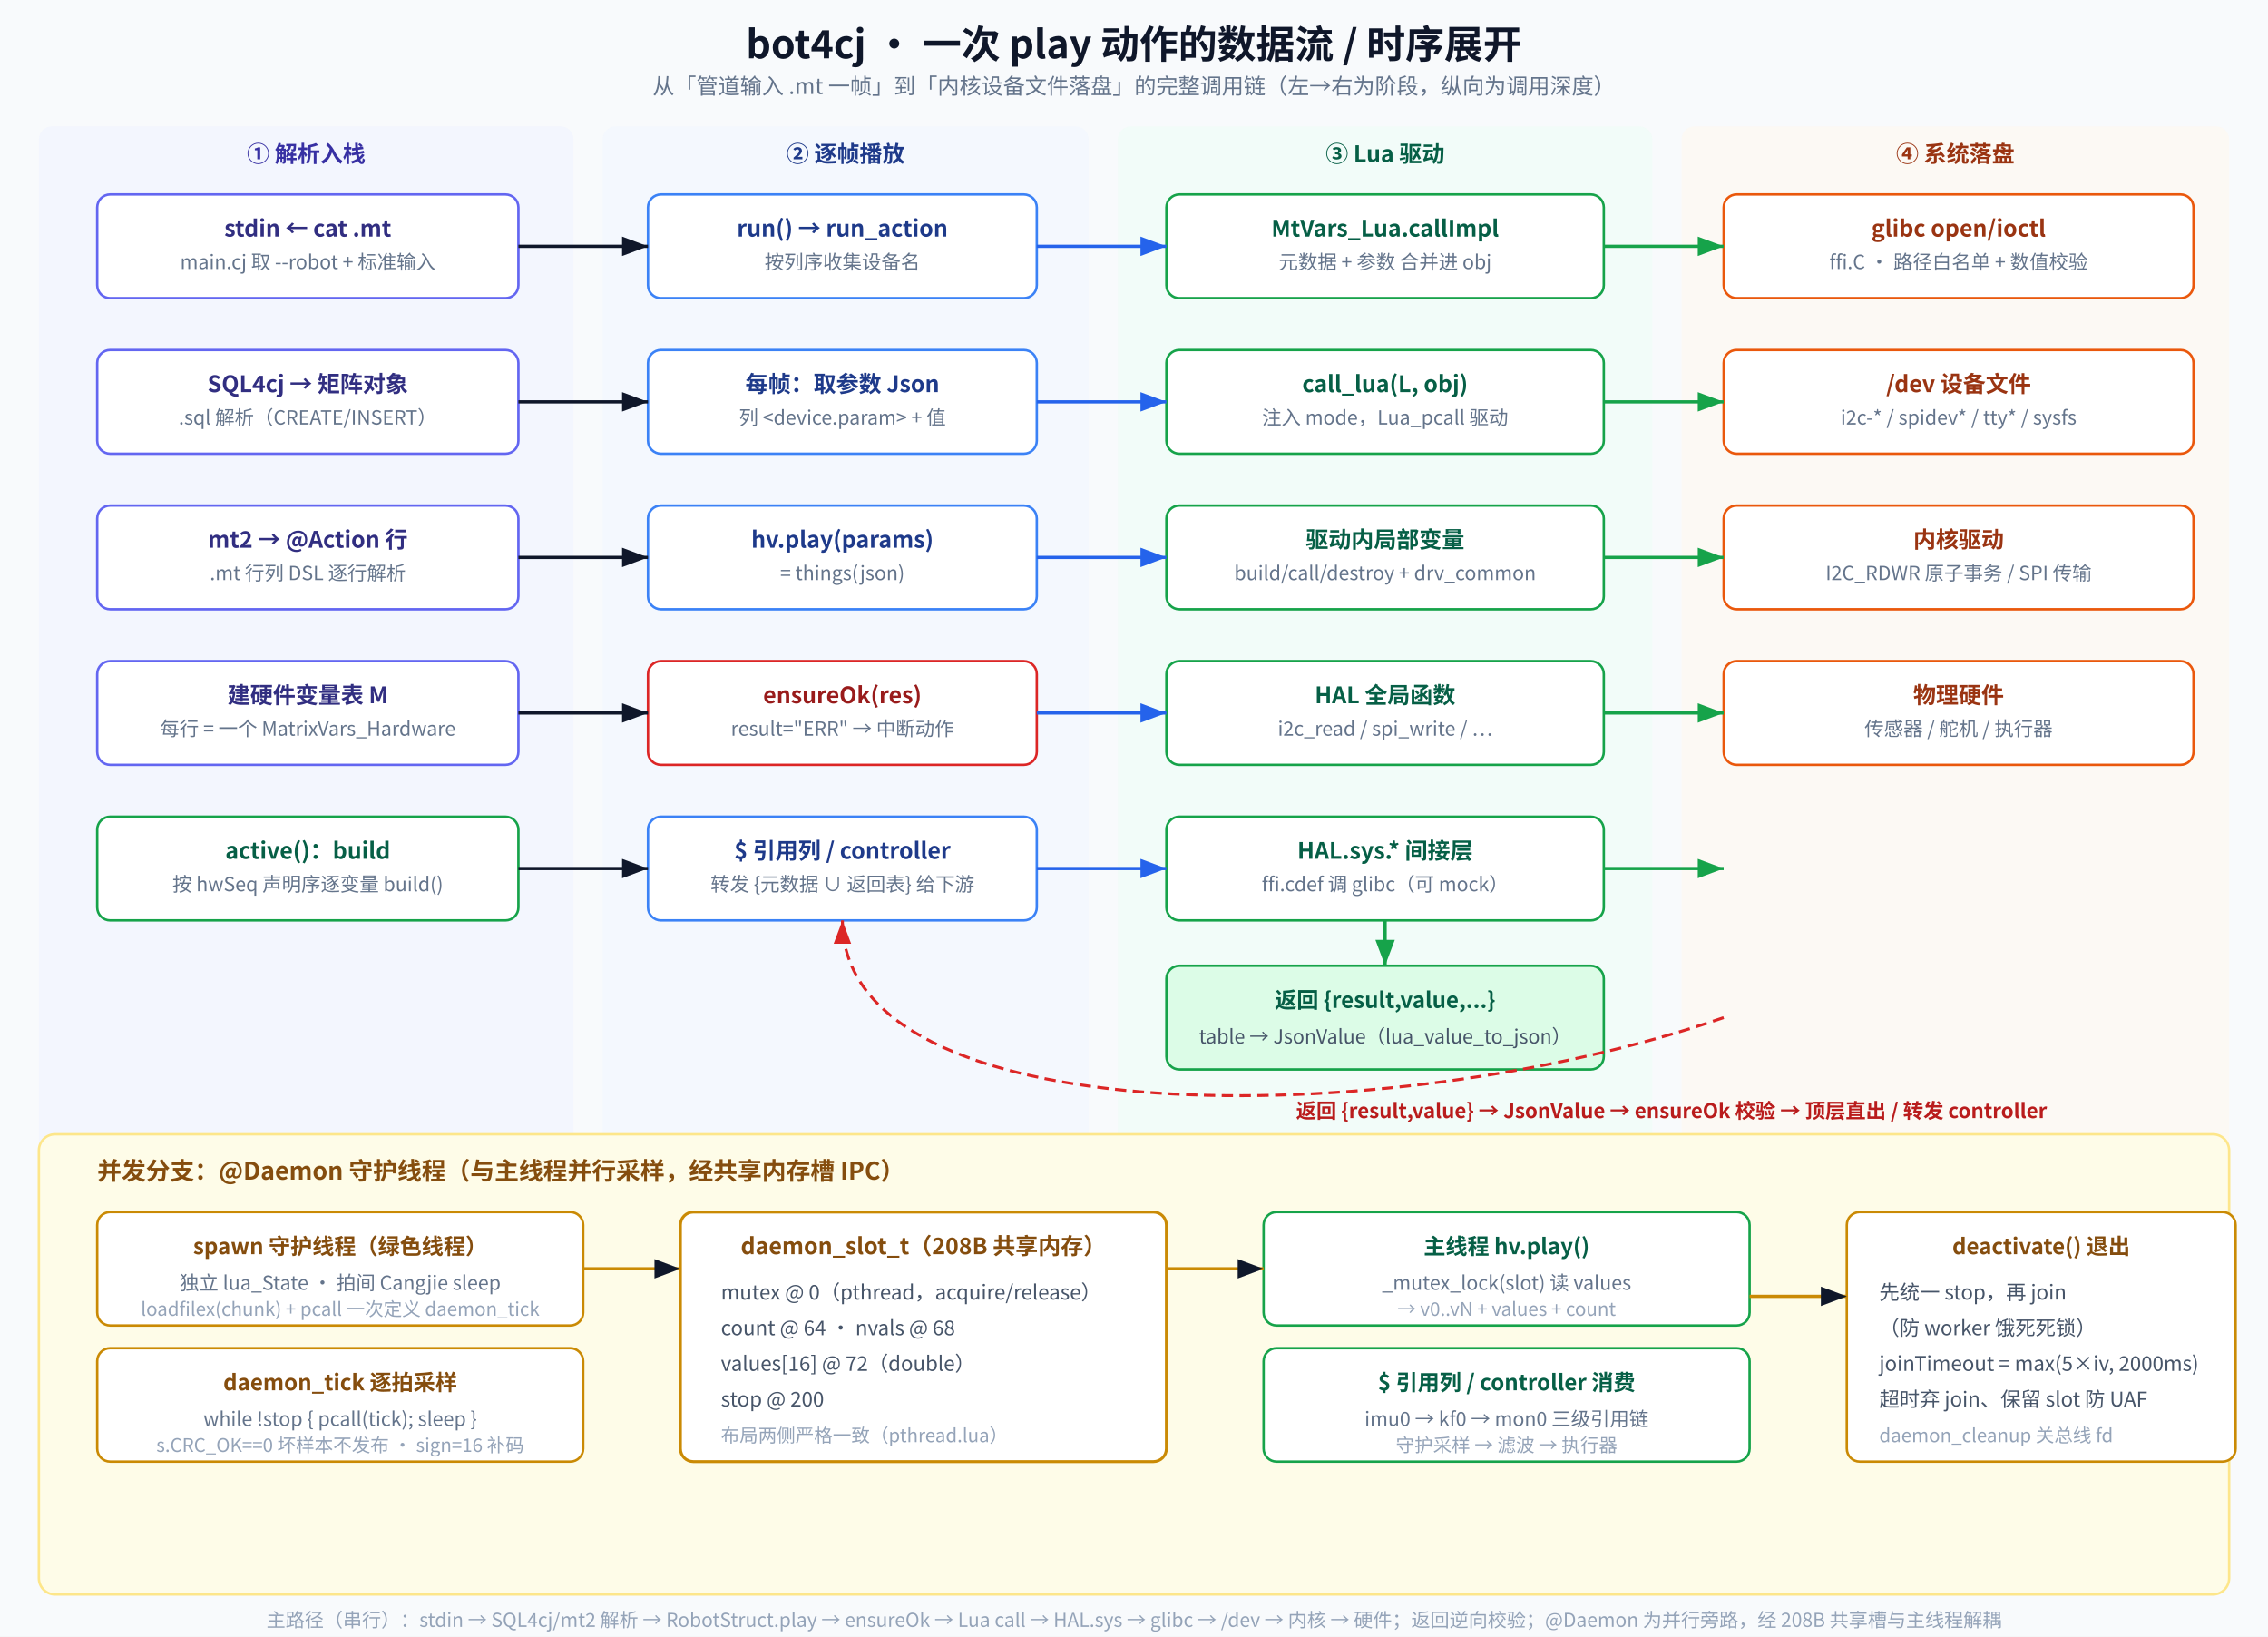
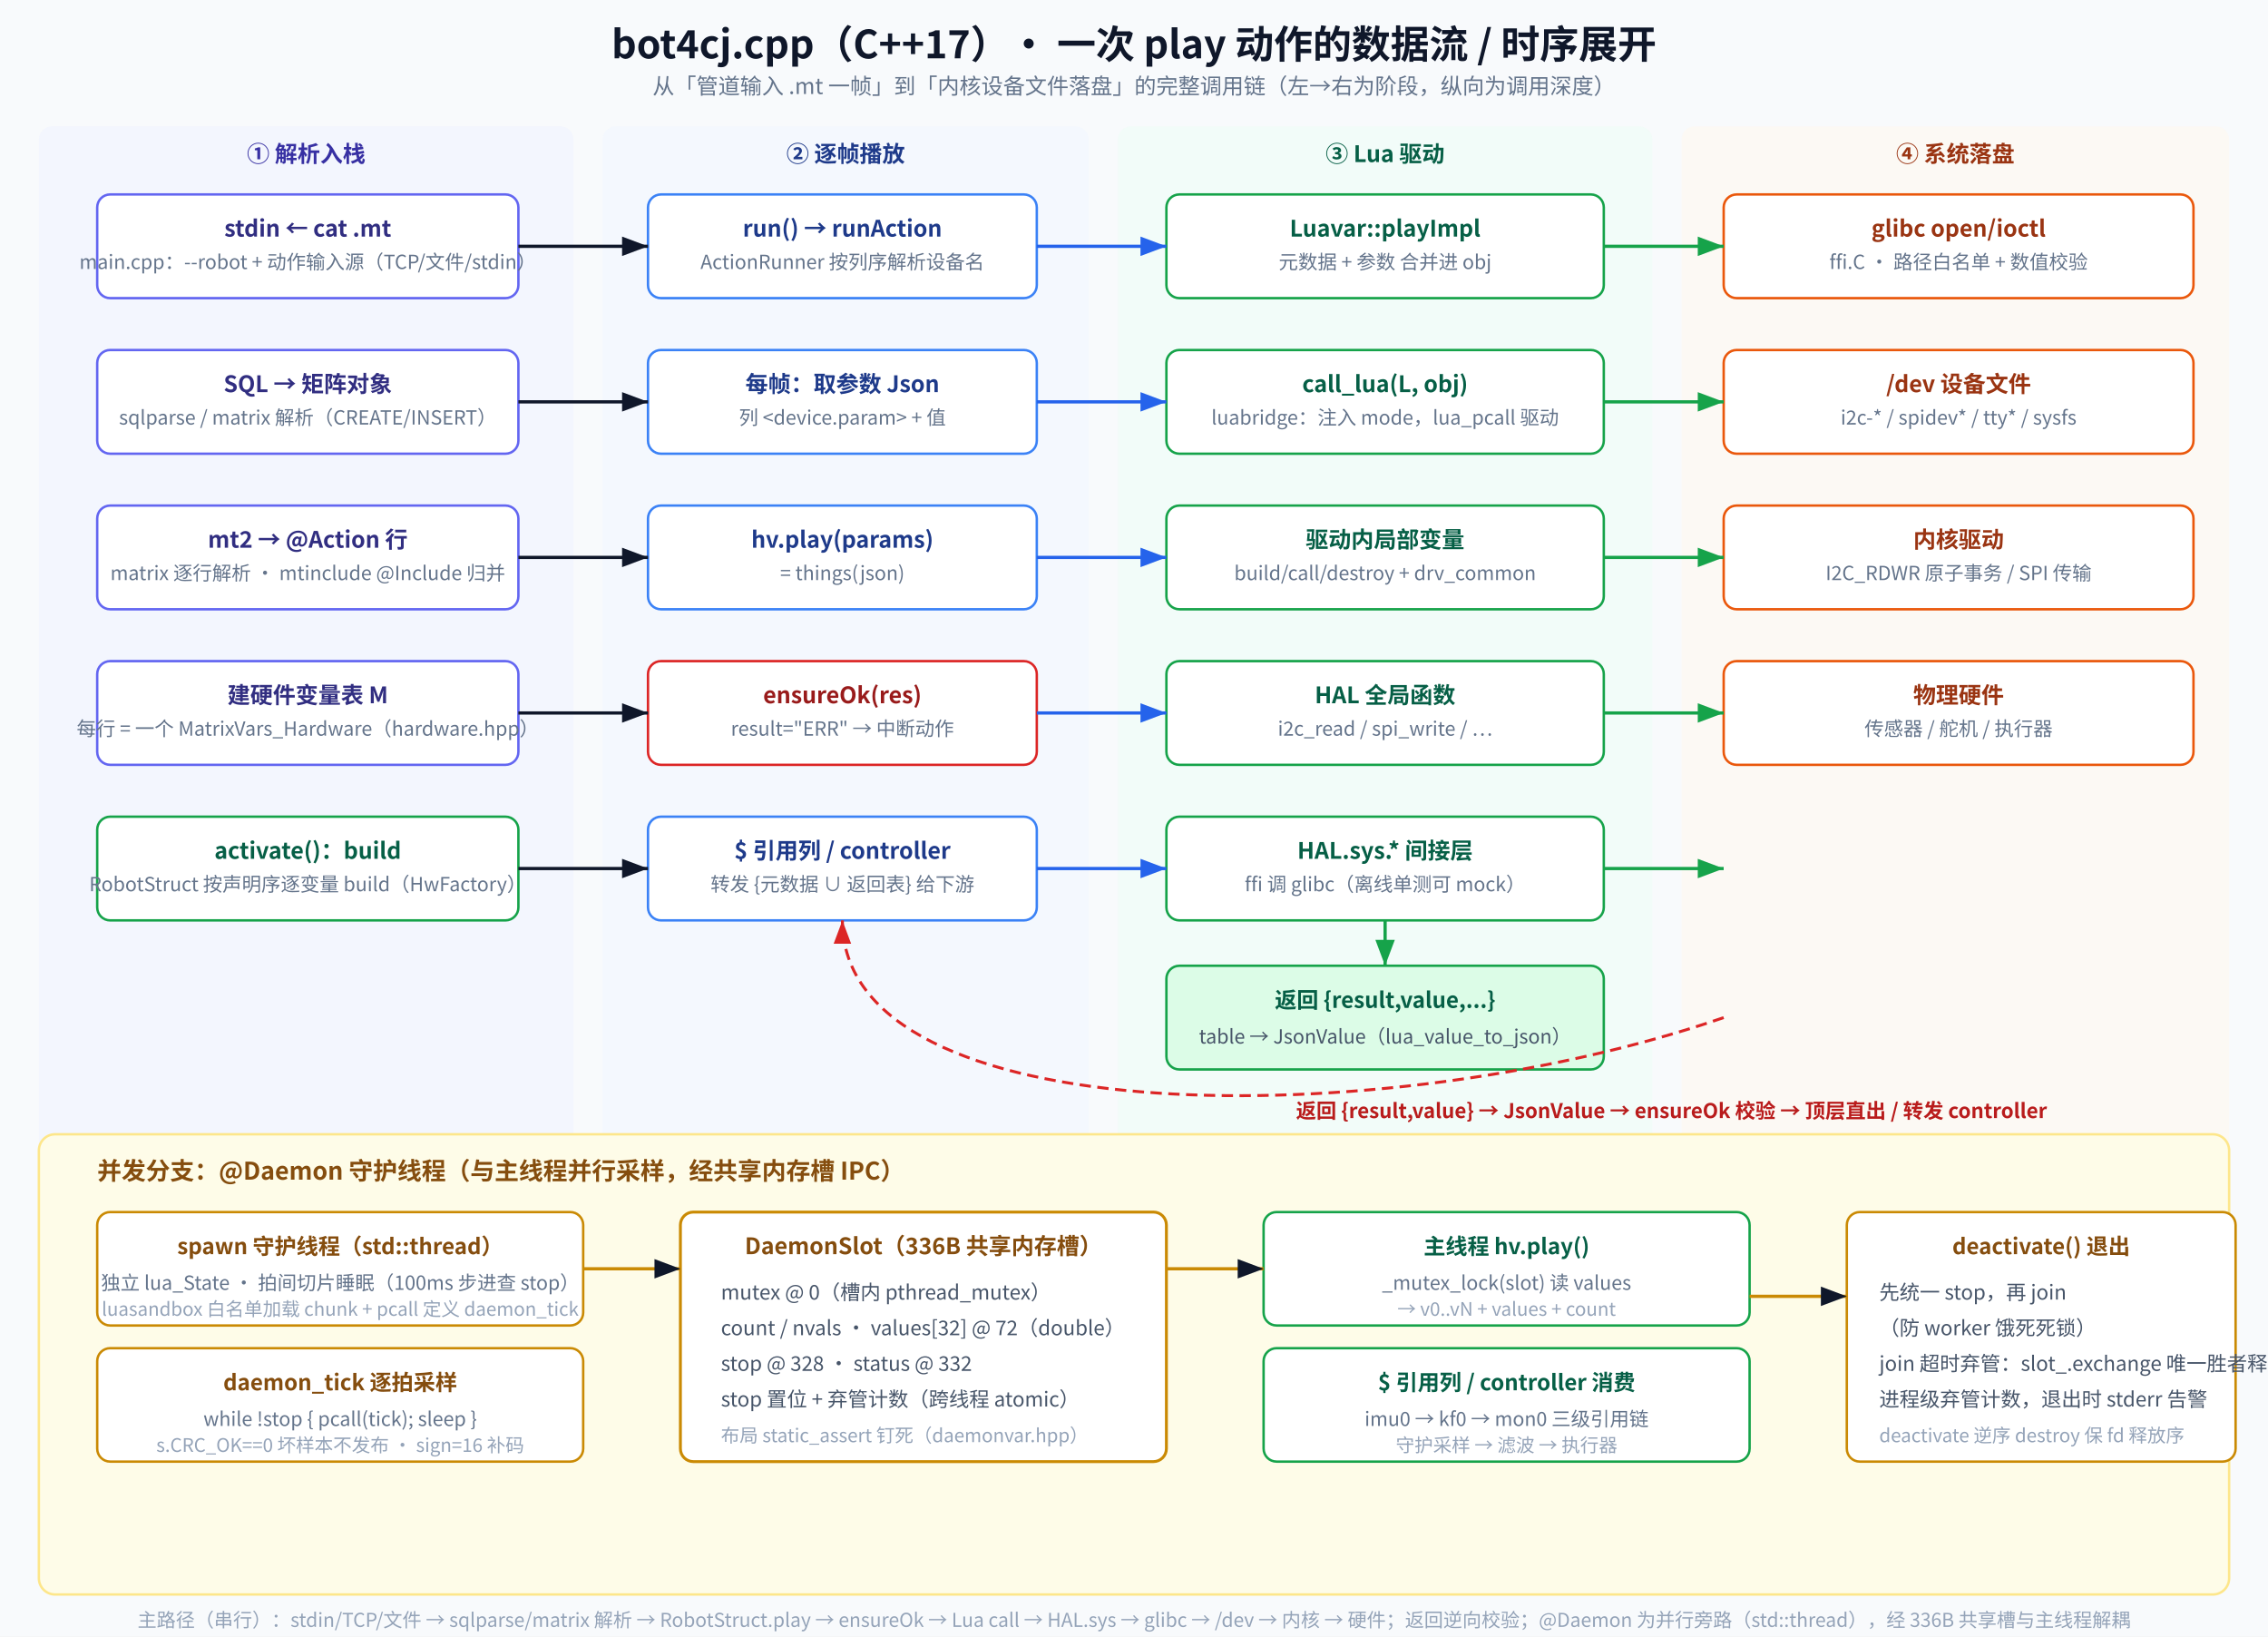
<svg xmlns="http://www.w3.org/2000/svg" width="1400" height="1010" viewBox="0 0 1400 1010" font-family="'Noto Sans CJK SC','WenQuanYi Micro Hei',sans-serif">
  <defs>
    <marker id="a2" markerWidth="10" markerHeight="10" refX="8" refY="3" orient="auto" markerUnits="strokeWidth">
      <path d="M0,0 L0,6 L8,3 z" fill="#0f172a" />
    </marker>
    <marker id="a2b" markerWidth="10" markerHeight="10" refX="8" refY="3" orient="auto" markerUnits="strokeWidth">
      <path d="M0,0 L0,6 L8,3 z" fill="#2563eb" />
    </marker>
    <marker id="a2g" markerWidth="10" markerHeight="10" refX="8" refY="3" orient="auto" markerUnits="strokeWidth">
      <path d="M0,0 L0,6 L8,3 z" fill="#16a34a" />
    </marker>
    <marker id="a2r" markerWidth="10" markerHeight="10" refX="8" refY="3" orient="auto" markerUnits="strokeWidth">
      <path d="M0,0 L0,6 L8,3 z" fill="#dc2626" />
    </marker>
  </defs>
  <rect x="0" y="0" width="1400" height="1010" fill="#f8fafc" />
-   <text x="700" y="36" text-anchor="middle" font-size="24" font-weight="700" fill="#0f172a">bot4cj · 一次 play 动作的数据流 / 时序展开</text>
+   <text x="700" y="36" text-anchor="middle" font-size="24" font-weight="700" fill="#0f172a">bot4cj.cpp（C++17）· 一次 play 动作的数据流 / 时序展开</text>
  <text x="700" y="58" text-anchor="middle" font-size="13.5" fill="#64748b">从「管道输入 .mt 一帧」到「内核设备文件落盘」的完整调用链（左→右为阶段，纵向为调用深度）</text>
  <g>
    <rect x="24" y="78" width="330" height="906" rx="8" fill="#eef2ff" opacity="0.55" />
    <rect x="372" y="78" width="300" height="906" rx="8" fill="#eff6ff" opacity="0.5" />
    <rect x="690" y="78" width="330" height="906" rx="8" fill="#ecfdf5" opacity="0.5" />
    <rect x="1038" y="78" width="338" height="906" rx="8" fill="#fff7ed" opacity="0.55" />
    <text x="189" y="100" text-anchor="middle" font-size="14" font-weight="700" fill="#3730a3">① 解析入栈</text>
    <text x="522" y="100" text-anchor="middle" font-size="14" font-weight="700" fill="#1e3a8a">② 逐帧播放</text>
    <text x="855" y="100" text-anchor="middle" font-size="14" font-weight="700" fill="#065f46">③ Lua 驱动</text>
    <text x="1207" y="100" text-anchor="middle" font-size="14" font-weight="700" fill="#9a3412">④ 系统落盘</text>
  </g>
  <g>
    <rect x="60" y="120" width="260" height="64" rx="8" fill="#fff" stroke="#6366f1" stroke-width="1.5" />
    <text x="190" y="146" text-anchor="middle" font-size="14" font-weight="600" fill="#312e81">stdin ← cat .mt</text>
-     <text x="190" y="166" text-anchor="middle" font-size="12" fill="#64748b">main.cj 取 --robot + 标准输入</text>
+     <text x="190" y="166" text-anchor="middle" font-size="12" fill="#64748b">main.cpp：--robot + 动作输入源（TCP/文件/stdin）</text>
    <rect x="60" y="216" width="260" height="64" rx="8" fill="#fff" stroke="#6366f1" stroke-width="1.5" />
-     <text x="190" y="242" text-anchor="middle" font-size="14" font-weight="600" fill="#312e81">SQL4cj → 矩阵对象</text>
-     <text x="190" y="262" text-anchor="middle" font-size="12" fill="#64748b">.sql 解析（CREATE/INSERT）</text>
+     <text x="190" y="242" text-anchor="middle" font-size="14" font-weight="600" fill="#312e81">SQL → 矩阵对象</text>
+     <text x="190" y="262" text-anchor="middle" font-size="12" fill="#64748b">sqlparse / matrix 解析（CREATE/INSERT）</text>
    <rect x="60" y="312" width="260" height="64" rx="8" fill="#fff" stroke="#6366f1" stroke-width="1.5" />
    <text x="190" y="338" text-anchor="middle" font-size="14" font-weight="600" fill="#312e81">mt2 → @Action 行</text>
-     <text x="190" y="358" text-anchor="middle" font-size="12" fill="#64748b">.mt 行列 DSL 逐行解析</text>
+     <text x="190" y="358" text-anchor="middle" font-size="12" fill="#64748b">matrix 逐行解析 · mtinclude @Include 归并</text>
    <rect x="60" y="408" width="260" height="64" rx="8" fill="#fff" stroke="#6366f1" stroke-width="1.5" />
    <text x="190" y="434" text-anchor="middle" font-size="14" font-weight="600" fill="#312e81">建硬件变量表 M</text>
-     <text x="190" y="454" text-anchor="middle" font-size="12" fill="#64748b">每行 = 一个 MatrixVars_Hardware</text>
+     <text x="190" y="454" text-anchor="middle" font-size="12" fill="#64748b">每行 = 一个 MatrixVars_Hardware（hardware.hpp）</text>
    <rect x="60" y="504" width="260" height="64" rx="8" fill="#fff" stroke="#16a34a" stroke-width="1.5" />
-     <text x="190" y="530" text-anchor="middle" font-size="14" font-weight="600" fill="#065f46">active()：build</text>
-     <text x="190" y="550" text-anchor="middle" font-size="12" fill="#64748b">按 hwSeq 声明序逐变量 build()</text>
+     <text x="190" y="530" text-anchor="middle" font-size="14" font-weight="600" fill="#065f46">activate()：build</text>
+     <text x="190" y="550" text-anchor="middle" font-size="12" fill="#64748b">RobotStruct 按声明序逐变量 build（HwFactory）</text>
  </g>
  <g>
    <rect x="400" y="120" width="240" height="64" rx="8" fill="#fff" stroke="#3b82f6" stroke-width="1.5" />
-     <text x="520" y="146" text-anchor="middle" font-size="14" font-weight="600" fill="#1e3a8a">run() → run_action</text>
-     <text x="520" y="166" text-anchor="middle" font-size="12" fill="#64748b">按列序收集设备名</text>
+     <text x="520" y="146" text-anchor="middle" font-size="14" font-weight="600" fill="#1e3a8a">run() → runAction</text>
+     <text x="520" y="166" text-anchor="middle" font-size="12" fill="#64748b">ActionRunner 按列序解析设备名</text>
    <rect x="400" y="216" width="240" height="64" rx="8" fill="#fff" stroke="#3b82f6" stroke-width="1.5" />
    <text x="520" y="242" text-anchor="middle" font-size="14" font-weight="600" fill="#1e3a8a">每帧：取参数 Json</text>
    <text x="520" y="262" text-anchor="middle" font-size="12" fill="#64748b">列 &lt;device.param&gt; + 值</text>
    <rect x="400" y="312" width="240" height="64" rx="8" fill="#fff" stroke="#3b82f6" stroke-width="1.5" />
    <text x="520" y="338" text-anchor="middle" font-size="14" font-weight="600" fill="#1e3a8a">hv.play(params)</text>
    <text x="520" y="358" text-anchor="middle" font-size="12" fill="#64748b">= things(json)</text>
    <rect x="400" y="408" width="240" height="64" rx="8" fill="#fff" stroke="#dc2626" stroke-width="1.5" />
    <text x="520" y="434" text-anchor="middle" font-size="14" font-weight="600" fill="#991b1b">ensureOk(res)</text>
    <text x="520" y="454" text-anchor="middle" font-size="12" fill="#64748b">result="ERR" → 中断动作</text>
    <rect x="400" y="504" width="240" height="64" rx="8" fill="#fff" stroke="#3b82f6" stroke-width="1.5" />
    <text x="520" y="530" text-anchor="middle" font-size="14" font-weight="600" fill="#1e3a8a">$ 引用列 / controller</text>
    <text x="520" y="550" text-anchor="middle" font-size="12" fill="#64748b">转发 {元数据 ∪ 返回表} 给下游</text>
  </g>
  <g>
    <rect x="720" y="120" width="270" height="64" rx="8" fill="#fff" stroke="#16a34a" stroke-width="1.5" />
-     <text x="855" y="146" text-anchor="middle" font-size="14" font-weight="600" fill="#065f46">MtVars_Lua.callImpl</text>
+     <text x="855" y="146" text-anchor="middle" font-size="14" font-weight="600" fill="#065f46">Luavar::playImpl</text>
    <text x="855" y="166" text-anchor="middle" font-size="12" fill="#64748b">元数据 + 参数 合并进 obj</text>
    <rect x="720" y="216" width="270" height="64" rx="8" fill="#fff" stroke="#16a34a" stroke-width="1.5" />
    <text x="855" y="242" text-anchor="middle" font-size="14" font-weight="600" fill="#065f46">call_lua(L, obj)</text>
-     <text x="855" y="262" text-anchor="middle" font-size="12" fill="#64748b">注入 mode，Lua_pcall 驱动</text>
+     <text x="855" y="262" text-anchor="middle" font-size="12" fill="#64748b">luabridge：注入 mode，lua_pcall 驱动</text>
    <rect x="720" y="312" width="270" height="64" rx="8" fill="#fff" stroke="#16a34a" stroke-width="1.5" />
    <text x="855" y="338" text-anchor="middle" font-size="14" font-weight="600" fill="#065f46">驱动内局部变量</text>
    <text x="855" y="358" text-anchor="middle" font-size="12" fill="#64748b">build/call/destroy + drv_common</text>
    <rect x="720" y="408" width="270" height="64" rx="8" fill="#fff" stroke="#16a34a" stroke-width="1.5" />
    <text x="855" y="434" text-anchor="middle" font-size="14" font-weight="600" fill="#065f46">HAL 全局函数</text>
    <text x="855" y="454" text-anchor="middle" font-size="12" fill="#64748b">i2c_read / spi_write / …</text>
    <rect x="720" y="504" width="270" height="64" rx="8" fill="#fff" stroke="#16a34a" stroke-width="1.5" />
    <text x="855" y="530" text-anchor="middle" font-size="14" font-weight="600" fill="#065f46">HAL.sys.* 间接层</text>
-     <text x="855" y="550" text-anchor="middle" font-size="12" fill="#64748b">ffi.cdef 调 glibc（可 mock）</text>
+     <text x="855" y="550" text-anchor="middle" font-size="12" fill="#64748b">ffi 调 glibc（离线单测可 mock）</text>
  </g>
  <g>
    <rect x="1064" y="120" width="290" height="64" rx="8" fill="#fff" stroke="#ea580c" stroke-width="1.5" />
    <text x="1209" y="146" text-anchor="middle" font-size="14" font-weight="600" fill="#9a3412">glibc open/ioctl</text>
    <text x="1209" y="166" text-anchor="middle" font-size="12" fill="#64748b">ffi.C · 路径白名单 + 数值校验</text>
    <rect x="1064" y="216" width="290" height="64" rx="8" fill="#fff" stroke="#ea580c" stroke-width="1.5" />
    <text x="1209" y="242" text-anchor="middle" font-size="14" font-weight="600" fill="#9a3412">/dev 设备文件</text>
    <text x="1209" y="262" text-anchor="middle" font-size="12" fill="#64748b">i2c-* / spidev* / tty* / sysfs</text>
    <rect x="1064" y="312" width="290" height="64" rx="8" fill="#fff" stroke="#ea580c" stroke-width="1.5" />
    <text x="1209" y="338" text-anchor="middle" font-size="14" font-weight="600" fill="#9a3412">内核驱动</text>
    <text x="1209" y="358" text-anchor="middle" font-size="12" fill="#64748b">I2C_RDWR 原子事务 / SPI 传输</text>
    <rect x="1064" y="408" width="290" height="64" rx="8" fill="#fff" stroke="#ea580c" stroke-width="1.5" />
    <text x="1209" y="434" text-anchor="middle" font-size="14" font-weight="600" fill="#9a3412">物理硬件</text>
    <text x="1209" y="454" text-anchor="middle" font-size="12" fill="#64748b">传感器 / 舵机 / 执行器</text>
  </g>
  <g stroke="#16a34a" stroke-width="2" fill="none" marker-end="url(#a2g)">
    <path d="M855 568 L855 596" />
  </g>
  <rect x="720" y="596" width="270" height="64" rx="8" fill="#dcfce7" stroke="#16a34a" stroke-width="1.5" />
  <text x="855" y="622" text-anchor="middle" font-size="13.5" font-weight="700" fill="#065f46">返回 {result,value,...}</text>
  <text x="855" y="644" text-anchor="middle" font-size="12" fill="#475569">table → JsonValue（lua_value_to_json）</text>
  <g stroke="#0f172a" stroke-width="2" fill="none" marker-end="url(#a2)">
    <path d="M320 152 L400 152" />
    <path d="M320 248 L400 248" />
    <path d="M320 344 L400 344" />
    <path d="M320 440 L400 440" />
    <path d="M320 536 L400 536" />
  </g>
  <g stroke="#2563eb" stroke-width="2" fill="none" marker-end="url(#a2b)">
    <path d="M640 152 L720 152" />
    <path d="M640 248 L720 248" />
    <path d="M640 344 L720 344" />
    <path d="M640 440 L720 440" />
    <path d="M640 536 L720 536" />
  </g>
  <g stroke="#16a34a" stroke-width="2" fill="none" marker-end="url(#a2g)">
    <path d="M990 152 L1064 152" />
    <path d="M990 248 L1064 248" />
    <path d="M990 344 L1064 344" />
    <path d="M990 440 L1064 440" />
    <path d="M990 536 L1064 536" />
  </g>
  <g stroke="#dc2626" stroke-width="1.8" stroke-dasharray="7 4" fill="none" marker-end="url(#a2r)">
    <path d="M1064 628 C 855 700 520 700 520 568" />
  </g>
  <text x="800" y="690" font-size="12.5" fill="#b91c1c" font-weight="600">返回 {result,value} → JsonValue → ensureOk 校验 → 顶层直出 / 转发 controller</text>
  <g>
    <rect x="24" y="700" width="1352" height="284" rx="10" fill="#fefce8" stroke="#fde68a" stroke-width="1.5" />
    <text x="60" y="728" font-size="15" font-weight="700" fill="#854d0e">并发分支：@Daemon 守护线程（与主线程并行采样，经共享内存槽 IPC）</text>
    <g>
      <rect x="60" y="748" width="300" height="70" rx="8" fill="#fff" stroke="#ca8a04" stroke-width="1.5" />
-       <text x="210" y="774" text-anchor="middle" font-size="13.5" font-weight="600" fill="#854d0e">spawn 守护线程（绿色线程）</text>
-       <text x="210" y="796" text-anchor="middle" font-size="12" fill="#64748b">独立 lua_State · 拍间 Cangjie sleep</text>
-       <text x="210" y="812" text-anchor="middle" font-size="11.5" fill="#94a3b8">loadfilex(chunk) + pcall 一次定义 daemon_tick</text>
+       <text x="210" y="774" text-anchor="middle" font-size="13.5" font-weight="600" fill="#854d0e">spawn 守护线程（std::thread）</text>
+       <text x="210" y="796" text-anchor="middle" font-size="12" fill="#64748b">独立 lua_State · 拍间切片睡眠（100ms 步进查 stop）</text>
+       <text x="210" y="812" text-anchor="middle" font-size="11.5" fill="#94a3b8">luasandbox 白名单加载 chunk + pcall 定义 daemon_tick</text>
    </g>
    <g>
      <rect x="60" y="832" width="300" height="70" rx="8" fill="#fff" stroke="#ca8a04" stroke-width="1.5" />
      <text x="210" y="858" text-anchor="middle" font-size="13.5" font-weight="600" fill="#854d0e">daemon_tick 逐拍采样</text>
      <text x="210" y="880" text-anchor="middle" font-size="12" fill="#64748b">while !stop { pcall(tick); sleep }</text>
      <text x="210" y="896" text-anchor="middle" font-size="11.5" fill="#94a3b8">s.CRC_OK==0 坏样本不发布 · sign=16 补码</text>
    </g>
    <g>
      <rect x="420" y="748" width="300" height="154" rx="8" fill="#fff" stroke="#ca8a04" stroke-width="1.8" />
-       <text x="570" y="774" text-anchor="middle" font-size="14" font-weight="700" fill="#854d0e">daemon_slot_t（208B 共享内存）</text>
-       <text x="445" y="802" font-size="12.5" fill="#475569">mutex @ 0（pthread，acquire/release）</text>
-       <text x="445" y="824" font-size="12.5" fill="#475569">count @ 64 · nvals @ 68</text>
-       <text x="445" y="846" font-size="12.5" fill="#475569">values[16] @ 72（double）</text>
-       <text x="445" y="868" font-size="12.5" fill="#475569">stop @ 200</text>
-       <text x="445" y="890" font-size="11.5" fill="#94a3b8">布局两侧严格一致（pthread.lua）</text>
+       <text x="570" y="774" text-anchor="middle" font-size="14" font-weight="700" fill="#854d0e">DaemonSlot（336B 共享内存槽）</text>
+       <text x="445" y="802" font-size="12.5" fill="#475569">mutex @ 0（槽内 pthread_mutex）</text>
+       <text x="445" y="824" font-size="12.5" fill="#475569">count / nvals · values[32] @ 72（double）</text>
+       <text x="445" y="846" font-size="12.5" fill="#475569">stop @ 328 · status @ 332</text>
+       <text x="445" y="868" font-size="12.5" fill="#475569">stop 置位 + 弃管计数（跨线程 atomic）</text>
+       <text x="445" y="890" font-size="11.5" fill="#94a3b8">布局 static_assert 钉死（daemonvar.hpp）</text>
    </g>
    <g>
      <rect x="780" y="748" width="300" height="70" rx="8" fill="#fff" stroke="#16a34a" stroke-width="1.5" />
      <text x="930" y="774" text-anchor="middle" font-size="13.5" font-weight="600" fill="#065f46">主线程 hv.play()</text>
      <text x="930" y="796" text-anchor="middle" font-size="12" fill="#64748b">_mutex_lock(slot) 读 values</text>
      <text x="930" y="812" text-anchor="middle" font-size="11.5" fill="#94a3b8">→ v0..vN + values + count</text>
    </g>
    <g>
      <rect x="780" y="832" width="300" height="70" rx="8" fill="#fff" stroke="#16a34a" stroke-width="1.5" />
      <text x="930" y="858" text-anchor="middle" font-size="13.5" font-weight="600" fill="#065f46">$ 引用列 / controller 消费</text>
      <text x="930" y="880" text-anchor="middle" font-size="12" fill="#64748b">imu0 → kf0 → mon0 三级引用链</text>
      <text x="930" y="896" text-anchor="middle" font-size="11.5" fill="#94a3b8">守护采样 → 滤波 → 执行器</text>
    </g>
    <g>
      <rect x="1140" y="748" width="240" height="154" rx="8" fill="#fff" stroke="#ca8a04" stroke-width="1.5" />
      <text x="1260" y="774" text-anchor="middle" font-size="13.5" font-weight="700" fill="#854d0e">deactivate() 退出</text>
      <text x="1160" y="802" font-size="12.5" fill="#475569">先统一 stop，再 join</text>
      <text x="1160" y="824" font-size="12.5" fill="#475569">（防 worker 饿死死锁）</text>
-       <text x="1160" y="846" font-size="12.5" fill="#475569">joinTimeout = max(5×iv, 2000ms)</text>
-       <text x="1160" y="868" font-size="12.5" fill="#475569">超时弃 join、保留 slot 防 UAF</text>
-       <text x="1160" y="890" font-size="11.5" fill="#94a3b8">daemon_cleanup 关总线 fd</text>
+       <text x="1160" y="846" font-size="12.5" fill="#475569">join 超时弃管：slot_.exchange 唯一胜者释放</text>
+       <text x="1160" y="868" font-size="12.5" fill="#475569">进程级弃管计数，退出时 stderr 告警</text>
+       <text x="1160" y="890" font-size="11.5" fill="#94a3b8">deactivate 逆序 destroy 保 fd 释放序</text>
    </g>
    <g stroke="#ca8a04" stroke-width="2" fill="none" marker-end="url(#a2)">
      <path d="M360 783 L420 783" />
      <path d="M720 783 L780 783" />
    </g>
    <g stroke="#ca8a04" stroke-width="2" fill="none" marker-end="url(#a2)">
      <path d="M1080 800 L1140 800" />
    </g>
  </g>
-   <text x="700" y="1004" text-anchor="middle" font-size="11.8" fill="#94a3b8">主路径（串行）：stdin → SQL4cj/mt2 解析 → RobotStruct.play → ensureOk → Lua call → HAL.sys → glibc → /dev → 内核 → 硬件；返回逆向校验；@Daemon 为并行旁路，经 208B 共享槽与主线程解耦</text>
+   <text x="700" y="1004" text-anchor="middle" font-size="11.8" fill="#94a3b8">主路径（串行）：stdin/TCP/文件 → sqlparse/matrix 解析 → RobotStruct.play → ensureOk → Lua call → HAL.sys → glibc → /dev → 内核 → 硬件；返回逆向校验；@Daemon 为并行旁路（std::thread），经 336B 共享槽与主线程解耦</text>
</svg>
